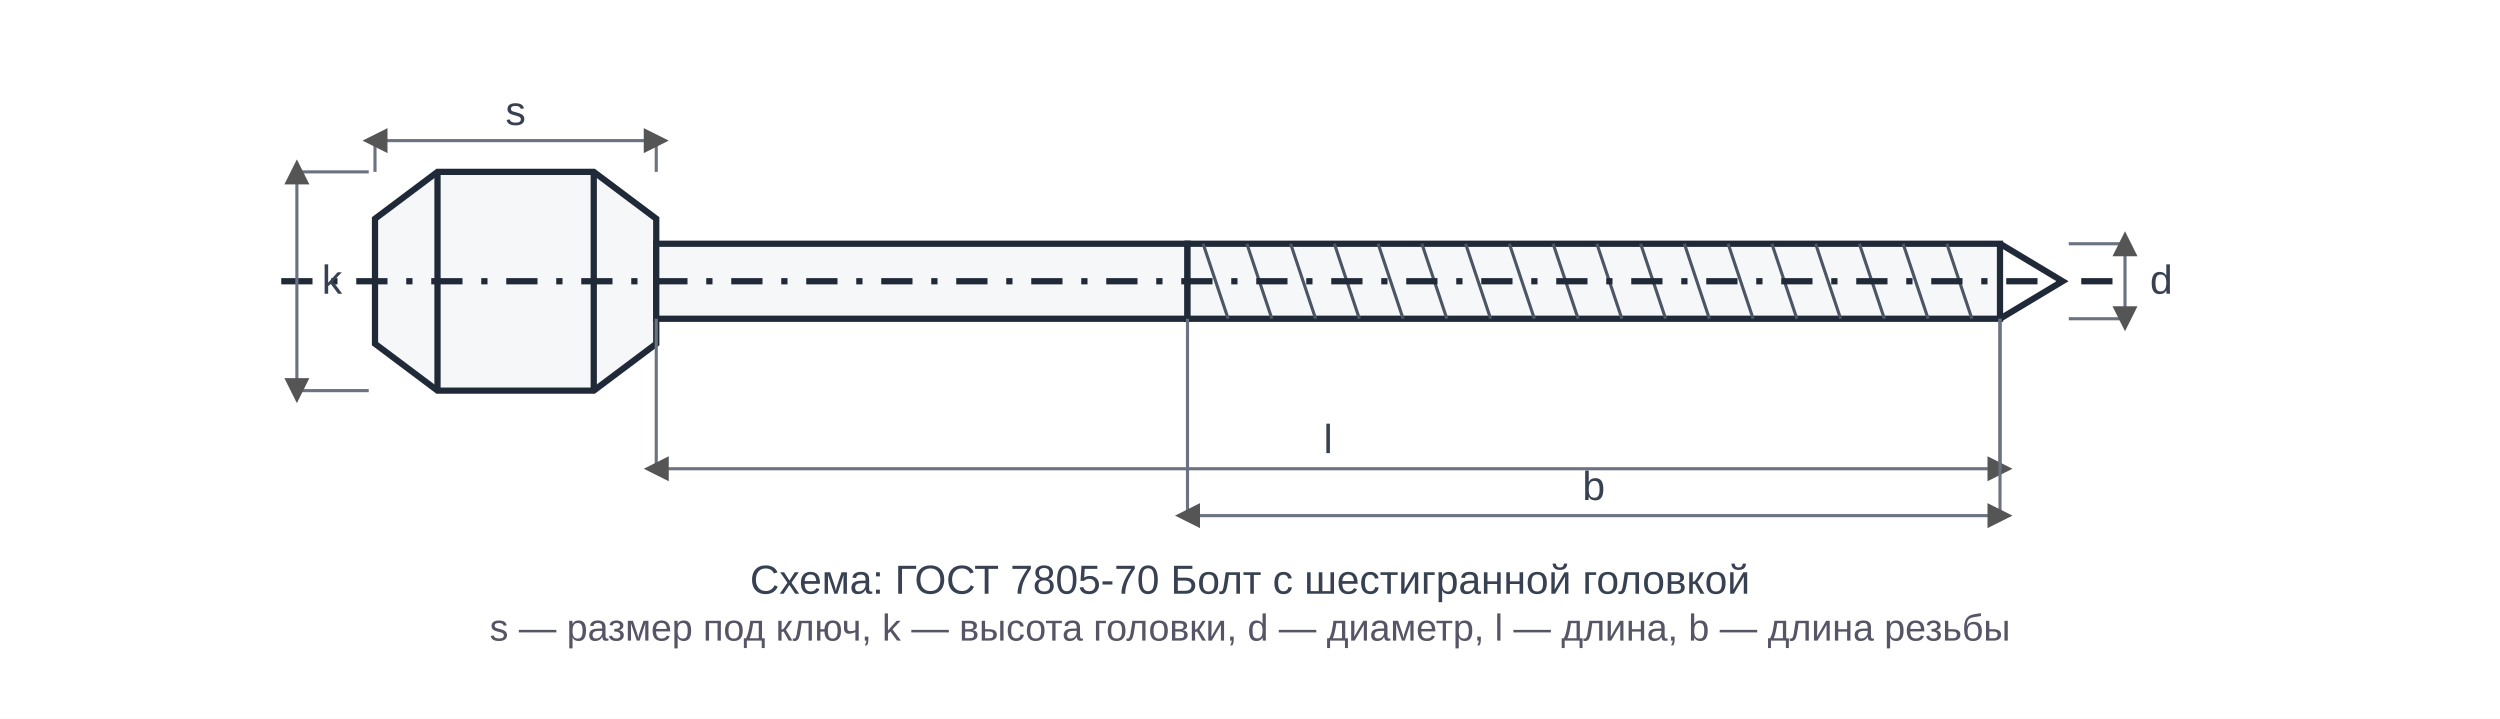
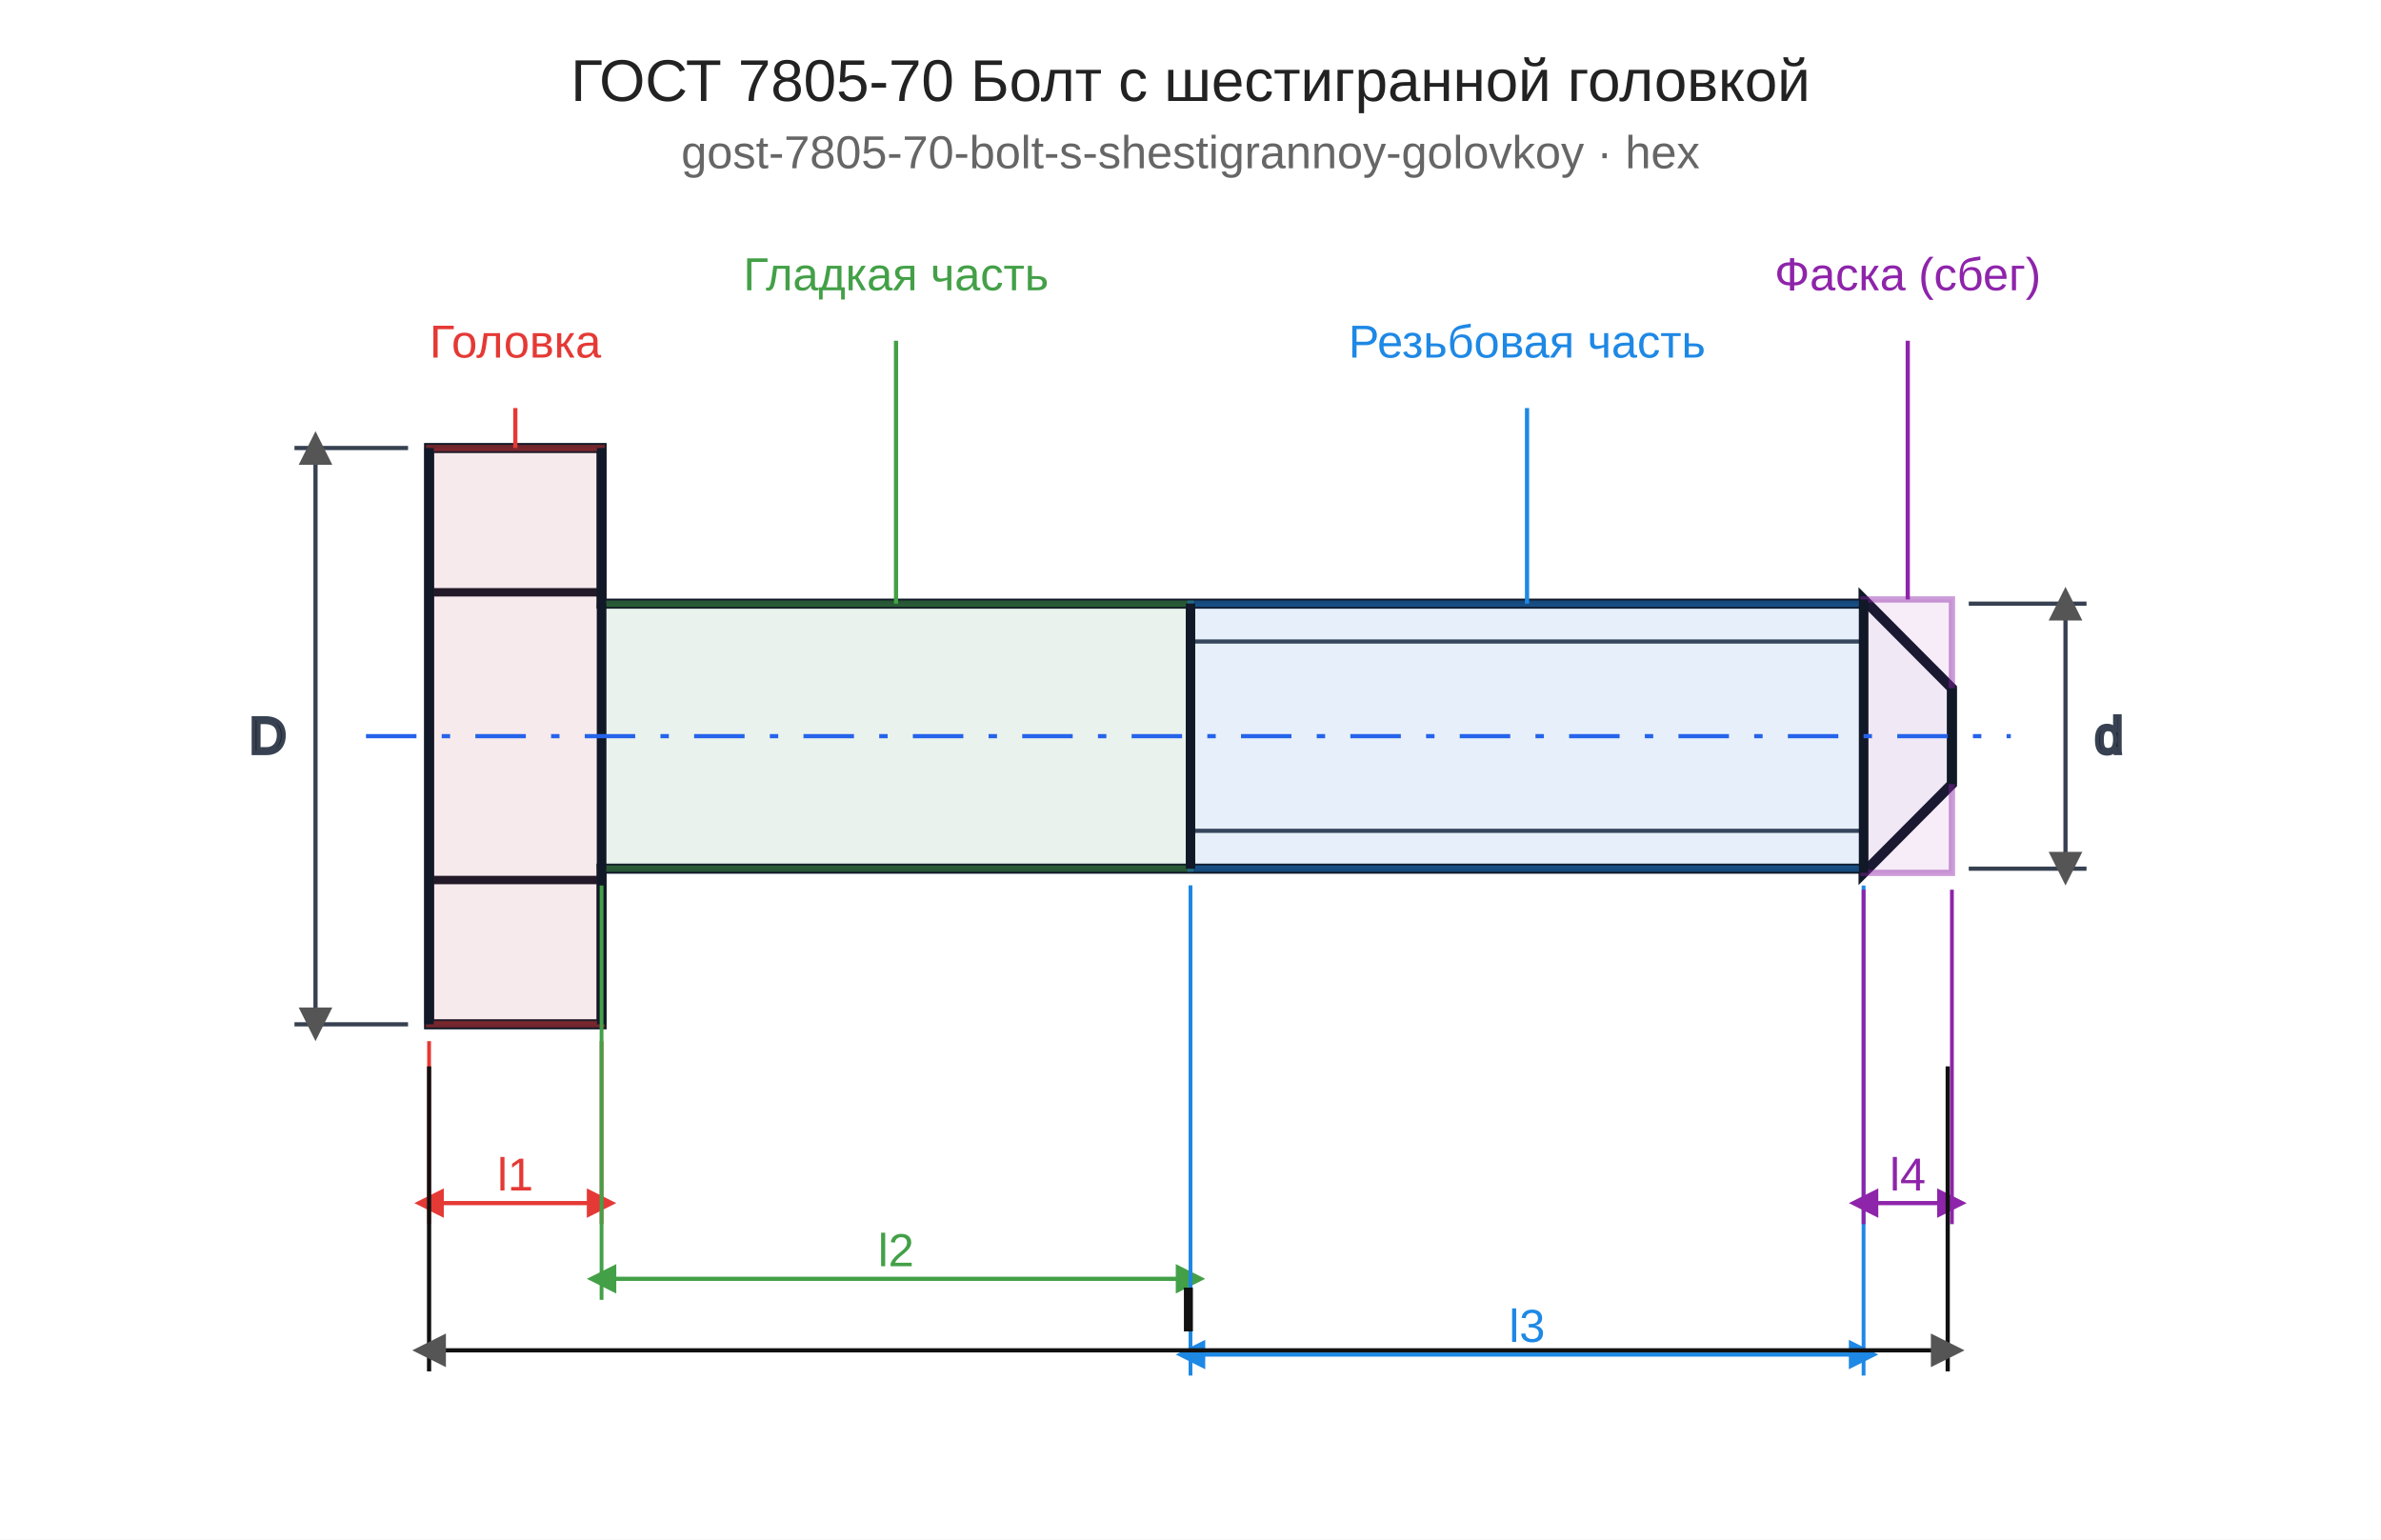
- <svg xmlns="http://www.w3.org/2000/svg" viewBox="0 0 800 230" font-family="Arial, sans-serif">
-   <rect width="800" height="230" fill="#ffffff" />
+ <svg xmlns="http://www.w3.org/2000/svg" viewBox="0 0 566 366" width="566" height="366" font-family="Arial,sans-serif">
  <defs>
-     <marker id="ah" markerWidth="8" markerHeight="8" refX="4" refY="4" orient="auto">
-       <path d="M0,0 L8,4 L0,8 Z" fill="#555" />
+     <marker id="arr" markerWidth="8" markerHeight="8" refX="4" refY="4" orient="auto-start-reverse">
+       <path d="M0,0 L8,4 L0,8 z" fill="#555" />
    </marker>
-     <marker id="ahb" markerWidth="8" markerHeight="8" refX="4" refY="4" orient="auto-start-reverse">
-       <path d="M0,0 L8,4 L0,8 Z" fill="#555" />
+     <marker id="arrc_0" markerWidth="7" markerHeight="7" refX="3.5" refY="3.5" orient="auto-start-reverse">
+       <path d="M0,0 L7,3.5 L0,7 z" fill="#e53935" />
+     </marker>
+     <marker id="arrc_1" markerWidth="7" markerHeight="7" refX="3.5" refY="3.5" orient="auto-start-reverse">
+       <path d="M0,0 L7,3.5 L0,7 z" fill="#43a047" />
+     </marker>
+     <marker id="arrc_2" markerWidth="7" markerHeight="7" refX="3.5" refY="3.5" orient="auto-start-reverse">
+       <path d="M0,0 L7,3.5 L0,7 z" fill="#1e88e5" />
+     </marker>
+     <marker id="arrc_3" markerWidth="7" markerHeight="7" refX="3.5" refY="3.5" orient="auto-start-reverse">
+       <path d="M0,0 L7,3.5 L0,7 z" fill="#8e24aa" />
    </marker>
  </defs>
-   <style>
-     .s{stroke:#1f2937;stroke-width:2;fill:none}
-     .f{fill:#f6f7f9;stroke:#1f2937;stroke-width:2}
-     .th{stroke:#4b5563;stroke-width:1}
-     .dim{stroke:#6b7280;stroke-width:1;fill:#374151;font-size:13px}
-   </style>
-   <g class="f">
-     <polygon points="120,70 140,55 190,55 210,70 210,110 190,125 140,125 120,110" />
+   <rect width="566" height="366" fill="#fff" />
+   <text x="283.0" y="24" text-anchor="middle" font-size="14" fill="#222">ГОСТ 7805-70 Болт с шестигранной головкой</text>
+   <text x="283.0" y="40" text-anchor="middle" font-size="11" fill="#666">gost-7805-70-bolt-s-shestigrannoy-golovkoy · hex</text>
+   <g clip-path="url(#hatch_gost_7805_70_bolt_s_)" stroke="#6b7280" stroke-width="0.8">
+     <line x1="252.0" y1="206.5" x2="274.9" y2="143.5" />
+     <line x1="260.0" y1="206.5" x2="282.9" y2="143.5" />
+     <line x1="268.0" y1="206.5" x2="290.9" y2="143.5" />
+     <line x1="276.0" y1="206.5" x2="298.9" y2="143.5" />
+     <line x1="284.0" y1="206.5" x2="306.9" y2="143.5" />
+     <line x1="292.0" y1="206.5" x2="314.9" y2="143.5" />
+     <line x1="300.0" y1="206.5" x2="322.9" y2="143.5" />
+     <line x1="308.0" y1="206.5" x2="330.9" y2="143.5" />
+     <line x1="316.0" y1="206.5" x2="338.9" y2="143.5" />
+     <line x1="324.0" y1="206.5" x2="346.9" y2="143.5" />
+     <line x1="332.0" y1="206.5" x2="354.9" y2="143.5" />
+     <line x1="340.0" y1="206.5" x2="362.9" y2="143.5" />
+     <line x1="348.0" y1="206.5" x2="370.9" y2="143.5" />
+     <line x1="356.0" y1="206.5" x2="378.9" y2="143.5" />
+     <line x1="364.0" y1="206.5" x2="386.9" y2="143.5" />
+     <line x1="372.0" y1="206.5" x2="394.9" y2="143.5" />
+     <line x1="380.0" y1="206.5" x2="402.9" y2="143.5" />
+     <line x1="388.0" y1="206.5" x2="410.9" y2="143.5" />
+     <line x1="396.0" y1="206.5" x2="418.9" y2="143.5" />
+     <line x1="404.0" y1="206.5" x2="426.9" y2="143.5" />
+     <line x1="412.0" y1="206.5" x2="434.9" y2="143.5" />
+     <line x1="420.0" y1="206.5" x2="442.9" y2="143.5" />
+     <line x1="428.0" y1="206.5" x2="450.9" y2="143.5" />
+     <line x1="436.0" y1="206.5" x2="458.9" y2="143.5" />
+     <line x1="444.0" y1="206.5" x2="466.9" y2="143.5" />
+     <line x1="452.0" y1="206.5" x2="474.9" y2="143.5" />
+     <line x1="460.0" y1="206.5" x2="482.9" y2="143.5" />
+     <line x1="468.0" y1="206.5" x2="490.9" y2="143.5" />
  </g>
-   <g class="s">
-     <line x1="140" y1="55" x2="140" y2="125" />
-     <line x1="190" y1="55" x2="190" y2="125" />
+   <defs>
+     <clipPath id="hatch_gost_7805_70_bolt_s_">
+       <rect x="283" y="143.5" width="160" height="63.0" />
+     </clipPath>
+   </defs>
+   <path d="M 102.0,106.5 L 143.0,106.5 L 143.0,143.5 L 283.0,143.5 L 283.0,143.5 L 443.0,143.5 L 443.0,142.5 L 464.0,163.6 L 464.0,186.4 L 443.0,207.5 L 443.0,206.5 L 283.0,206.5 L 283.0,206.5 L 143.0,206.5 L 143.0,243.5 L 102.0,243.5 Z" fill="#f8fafc" stroke="#111827" stroke-width="2.4" />
+   <g class="thread-inner">
+     <line x1="283.0" y1="152.5" x2="443.0" y2="152.5" stroke="#374151" stroke-width="1" />
+     <line x1="283.0" y1="197.5" x2="443.0" y2="197.5" stroke="#374151" stroke-width="1" />
  </g>
-   <rect class="f" x="210" y="78" width="170" height="24" />
-   <rect class="f" x="380" y="78" width="260" height="24" />
-   <g class="th">
-     <line x1="385" y1="78" x2="393" y2="102" />
-     <line x1="399" y1="78" x2="407" y2="102" />
-     <line x1="413" y1="78" x2="421" y2="102" />
-     <line x1="427" y1="78" x2="435" y2="102" />
-     <line x1="441" y1="78" x2="449" y2="102" />
-     <line x1="455" y1="78" x2="463" y2="102" />
-     <line x1="469" y1="78" x2="477" y2="102" />
-     <line x1="483" y1="78" x2="491" y2="102" />
-     <line x1="497" y1="78" x2="505" y2="102" />
-     <line x1="511" y1="78" x2="519" y2="102" />
-     <line x1="525" y1="78" x2="533" y2="102" />
-     <line x1="539" y1="78" x2="547" y2="102" />
-     <line x1="553" y1="78" x2="561" y2="102" />
-     <line x1="567" y1="78" x2="575" y2="102" />
-     <line x1="581" y1="78" x2="589" y2="102" />
-     <line x1="595" y1="78" x2="603" y2="102" />
-     <line x1="609" y1="78" x2="617" y2="102" />
-     <line x1="623" y1="78" x2="631" y2="102" />
+   <g class="hex-dividers" stroke="#111827" stroke-width="2">
+     <line x1="102.0" y1="140.8" x2="143.0" y2="140.8" />
+     <line x1="102.0" y1="209.2" x2="143.0" y2="209.2" />
  </g>
-   <path class="s" d="M640,78 L660,90 L640,102" />
-   <line class="s" stroke-dasharray="10,6,2,6" x1="90" y1="90" x2="680" y2="90" />
-   <g class="dim">
-     <line x1="120" y1="55" x2="120" y2="45" />
-     <line x1="210" y1="55" x2="210" y2="45" />
-     <line x1="120" y1="45" x2="210" y2="45" marker-start="url(#ahb)" marker-end="url(#ah)" />
-     <text x="165.0" y="40" text-anchor="middle" stroke="none">s</text>
+   <rect x="102" y="106.5" width="41" height="137.0" fill="#e53935" fill-opacity="0.08" stroke="#e53935" stroke-opacity="0.45" stroke-width="1.5" />
+   <rect x="143" y="143.5" width="140" height="63.0" fill="#43a047" fill-opacity="0.08" stroke="#43a047" stroke-opacity="0.45" stroke-width="1.5" />
+   <rect x="283" y="143.5" width="160" height="63.0" fill="#1e88e5" fill-opacity="0.08" stroke="#1e88e5" stroke-opacity="0.45" stroke-width="1.5" />
+   <rect x="443" y="142.5" width="21" height="65.0" fill="#8e24aa" fill-opacity="0.08" stroke="#8e24aa" stroke-opacity="0.45" stroke-width="1.5" />
+   <g class="seg-separators" stroke="#111827" stroke-width="2.2">
+     <line x1="102.0" y1="106.5" x2="102.0" y2="243.5" />
+     <line x1="143.0" y1="106.5" x2="143.0" y2="243.5" />
+     <line x1="143.0" y1="143.5" x2="143.0" y2="206.5" />
+     <line x1="283.0" y1="143.5" x2="283.0" y2="206.5" />
+     <line x1="283.0" y1="143.5" x2="283.0" y2="206.5" />
+     <line x1="443.0" y1="143.5" x2="443.0" y2="206.5" />
+     <line x1="443.0" y1="142.5" x2="443.0" y2="207.5" />
+     <line x1="464.0" y1="163.6" x2="464.0" y2="186.4" />
  </g>
-   <g class="dim">
-     <line x1="210" y1="102" x2="210" y2="150" />
-     <line x1="640" y1="102" x2="640" y2="150" />
-     <line x1="210" y1="150" x2="640" y2="150" marker-start="url(#ahb)" marker-end="url(#ah)" />
-     <text x="425.0" y="145" text-anchor="middle" stroke="none">l</text>
+   <line x1="87" y1="175.0" x2="478" y2="175.0" stroke="#2563eb" stroke-width="1" stroke-dasharray="12,6,2,6" />
+   <line x1="122.5" y1="106.5" x2="122.5" y2="97.0" stroke="#e53935" stroke-width="1" />
+   <text x="122.5" y="85.0" text-anchor="middle" font-size="11" fill="#e53935" font-family="Arial">Головка</text>
+   <line x1="213.0" y1="143.5" x2="213.0" y2="81.0" stroke="#43a047" stroke-width="1" />
+   <text x="213.0" y="69.0" text-anchor="middle" font-size="11" fill="#43a047" font-family="Arial">Гладкая часть</text>
+   <line x1="363.0" y1="143.5" x2="363.0" y2="97.0" stroke="#1e88e5" stroke-width="1" />
+   <text x="363.0" y="85.0" text-anchor="middle" font-size="11" fill="#1e88e5" font-family="Arial">Резьбовая часть</text>
+   <line x1="453.5" y1="142.5" x2="453.5" y2="81.0" stroke="#8e24aa" stroke-width="1" />
+   <text x="453.5" y="69.0" text-anchor="middle" font-size="11" fill="#8e24aa" font-family="Arial">Фаска (сбег)</text>
+   <line x1="102.0" y1="247.5" x2="102.0" y2="291.0" stroke="#e53935" stroke-width="0.9" />
+   <line x1="143.0" y1="247.5" x2="143.0" y2="291.0" stroke="#e53935" stroke-width="0.9" />
+   <line x1="102.0" y1="286.0" x2="143.0" y2="286.0" stroke="#e53935" stroke-width="1" marker-start="url(#arrc_0)" marker-end="url(#arrc_0)" />
+   <text x="122.5" y="283.0" text-anchor="middle" font-size="11" fill="#e53935" font-family="Arial">l1</text>
+   <line x1="143.0" y1="210.5" x2="143.0" y2="309.0" stroke="#43a047" stroke-width="0.9" />
+   <line x1="283.0" y1="210.5" x2="283.0" y2="309.0" stroke="#43a047" stroke-width="0.9" />
+   <line x1="143.0" y1="304.0" x2="283.0" y2="304.0" stroke="#43a047" stroke-width="1" marker-start="url(#arrc_1)" marker-end="url(#arrc_1)" />
+   <text x="213.0" y="301.0" text-anchor="middle" font-size="11" fill="#43a047" font-family="Arial">l2</text>
+   <line x1="283.0" y1="210.5" x2="283.0" y2="327.0" stroke="#1e88e5" stroke-width="0.9" />
+   <line x1="443.0" y1="210.5" x2="443.0" y2="327.0" stroke="#1e88e5" stroke-width="0.9" />
+   <line x1="283.0" y1="322.0" x2="443.0" y2="322.0" stroke="#1e88e5" stroke-width="1" marker-start="url(#arrc_2)" marker-end="url(#arrc_2)" />
+   <text x="363.0" y="319.0" text-anchor="middle" font-size="11" fill="#1e88e5" font-family="Arial">l3</text>
+   <line x1="443.0" y1="211.5" x2="443.0" y2="291.0" stroke="#8e24aa" stroke-width="0.9" />
+   <line x1="464.0" y1="211.5" x2="464.0" y2="291.0" stroke="#8e24aa" stroke-width="0.9" />
+   <line x1="443.0" y1="286.0" x2="464.0" y2="286.0" stroke="#8e24aa" stroke-width="1" marker-start="url(#arrc_3)" marker-end="url(#arrc_3)" />
+   <text x="453.5" y="283.0" text-anchor="middle" font-size="11" fill="#8e24aa" font-family="Arial">l4</text>
+   <g stroke="#111" stroke-width="1" font-family="Arial" font-size="13" fill="#111">
+     <line x1="102" y1="253.5" x2="102" y2="326" />
+     <line x1="463" y1="253.5" x2="463" y2="326" />
+     <line x1="102" y1="321" x2="463" y2="321" marker-start="url(#arr)" marker-end="url(#arr)" />
+     <text x="282.5" y="316" text-anchor="middle">l</text>
  </g>
-   <g class="dim">
-     <line x1="380" y1="102" x2="380" y2="165" />
-     <line x1="640" y1="102" x2="640" y2="165" />
-     <line x1="380" y1="165" x2="640" y2="165" marker-start="url(#ahb)" marker-end="url(#ah)" />
-     <text x="510.0" y="160" text-anchor="middle" stroke="none">b</text>
+   <g stroke="#374151" stroke-width="1" font-family="Arial" font-size="12" fill="#111">
+     <line x1="97" y1="106.5" x2="70" y2="106.5" />
+     <line x1="97" y1="243.5" x2="70" y2="243.5" />
+     <line x1="75" y1="106.5" x2="75" y2="243.5" marker-start="url(#arr)" marker-end="url(#arr)" />
+     <text x="68" y="179.0" text-anchor="end">D</text>
  </g>
-   <g class="dim">
-     <line x1="662" y1="78" x2="680" y2="78" />
-     <line x1="662" y1="102" x2="680" y2="102" />
-     <line x1="680" y1="78" x2="680" y2="102" marker-start="url(#ahb)" marker-end="url(#ah)" />
-     <text x="688" y="94.0" text-anchor="start" stroke="none">d</text>
+   <g stroke="#374151" stroke-width="1" font-family="Arial" font-size="12" fill="#111">
+     <line x1="468" y1="143.5" x2="496" y2="143.5" />
+     <line x1="468" y1="206.5" x2="496" y2="206.5" />
+     <line x1="491" y1="143.5" x2="491" y2="206.5" marker-start="url(#arr)" marker-end="url(#arr)" />
+     <text x="498" y="179.0" text-anchor="start">d</text>
  </g>
-   <g class="dim">
-     <line x1="118" y1="55" x2="95" y2="55" />
-     <line x1="118" y1="125" x2="95" y2="125" />
-     <line x1="95" y1="55" x2="95" y2="125" marker-start="url(#ahb)" marker-end="url(#ah)" />
-     <text x="103" y="94.0" text-anchor="start" stroke="none">k</text>
-   </g>
-   <text x="400" y="190" text-anchor="middle" font-size="13" fill="#374151">Схема: ГОСТ 7805-70 Болт с шестигранной головкой</text>
-   <text x="400" y="205" text-anchor="middle" font-size="12" fill="#556"> s — размер под ключ, k — высота головки, d — диаметр, l — длина, b — длина резьбы</text>
</svg>
